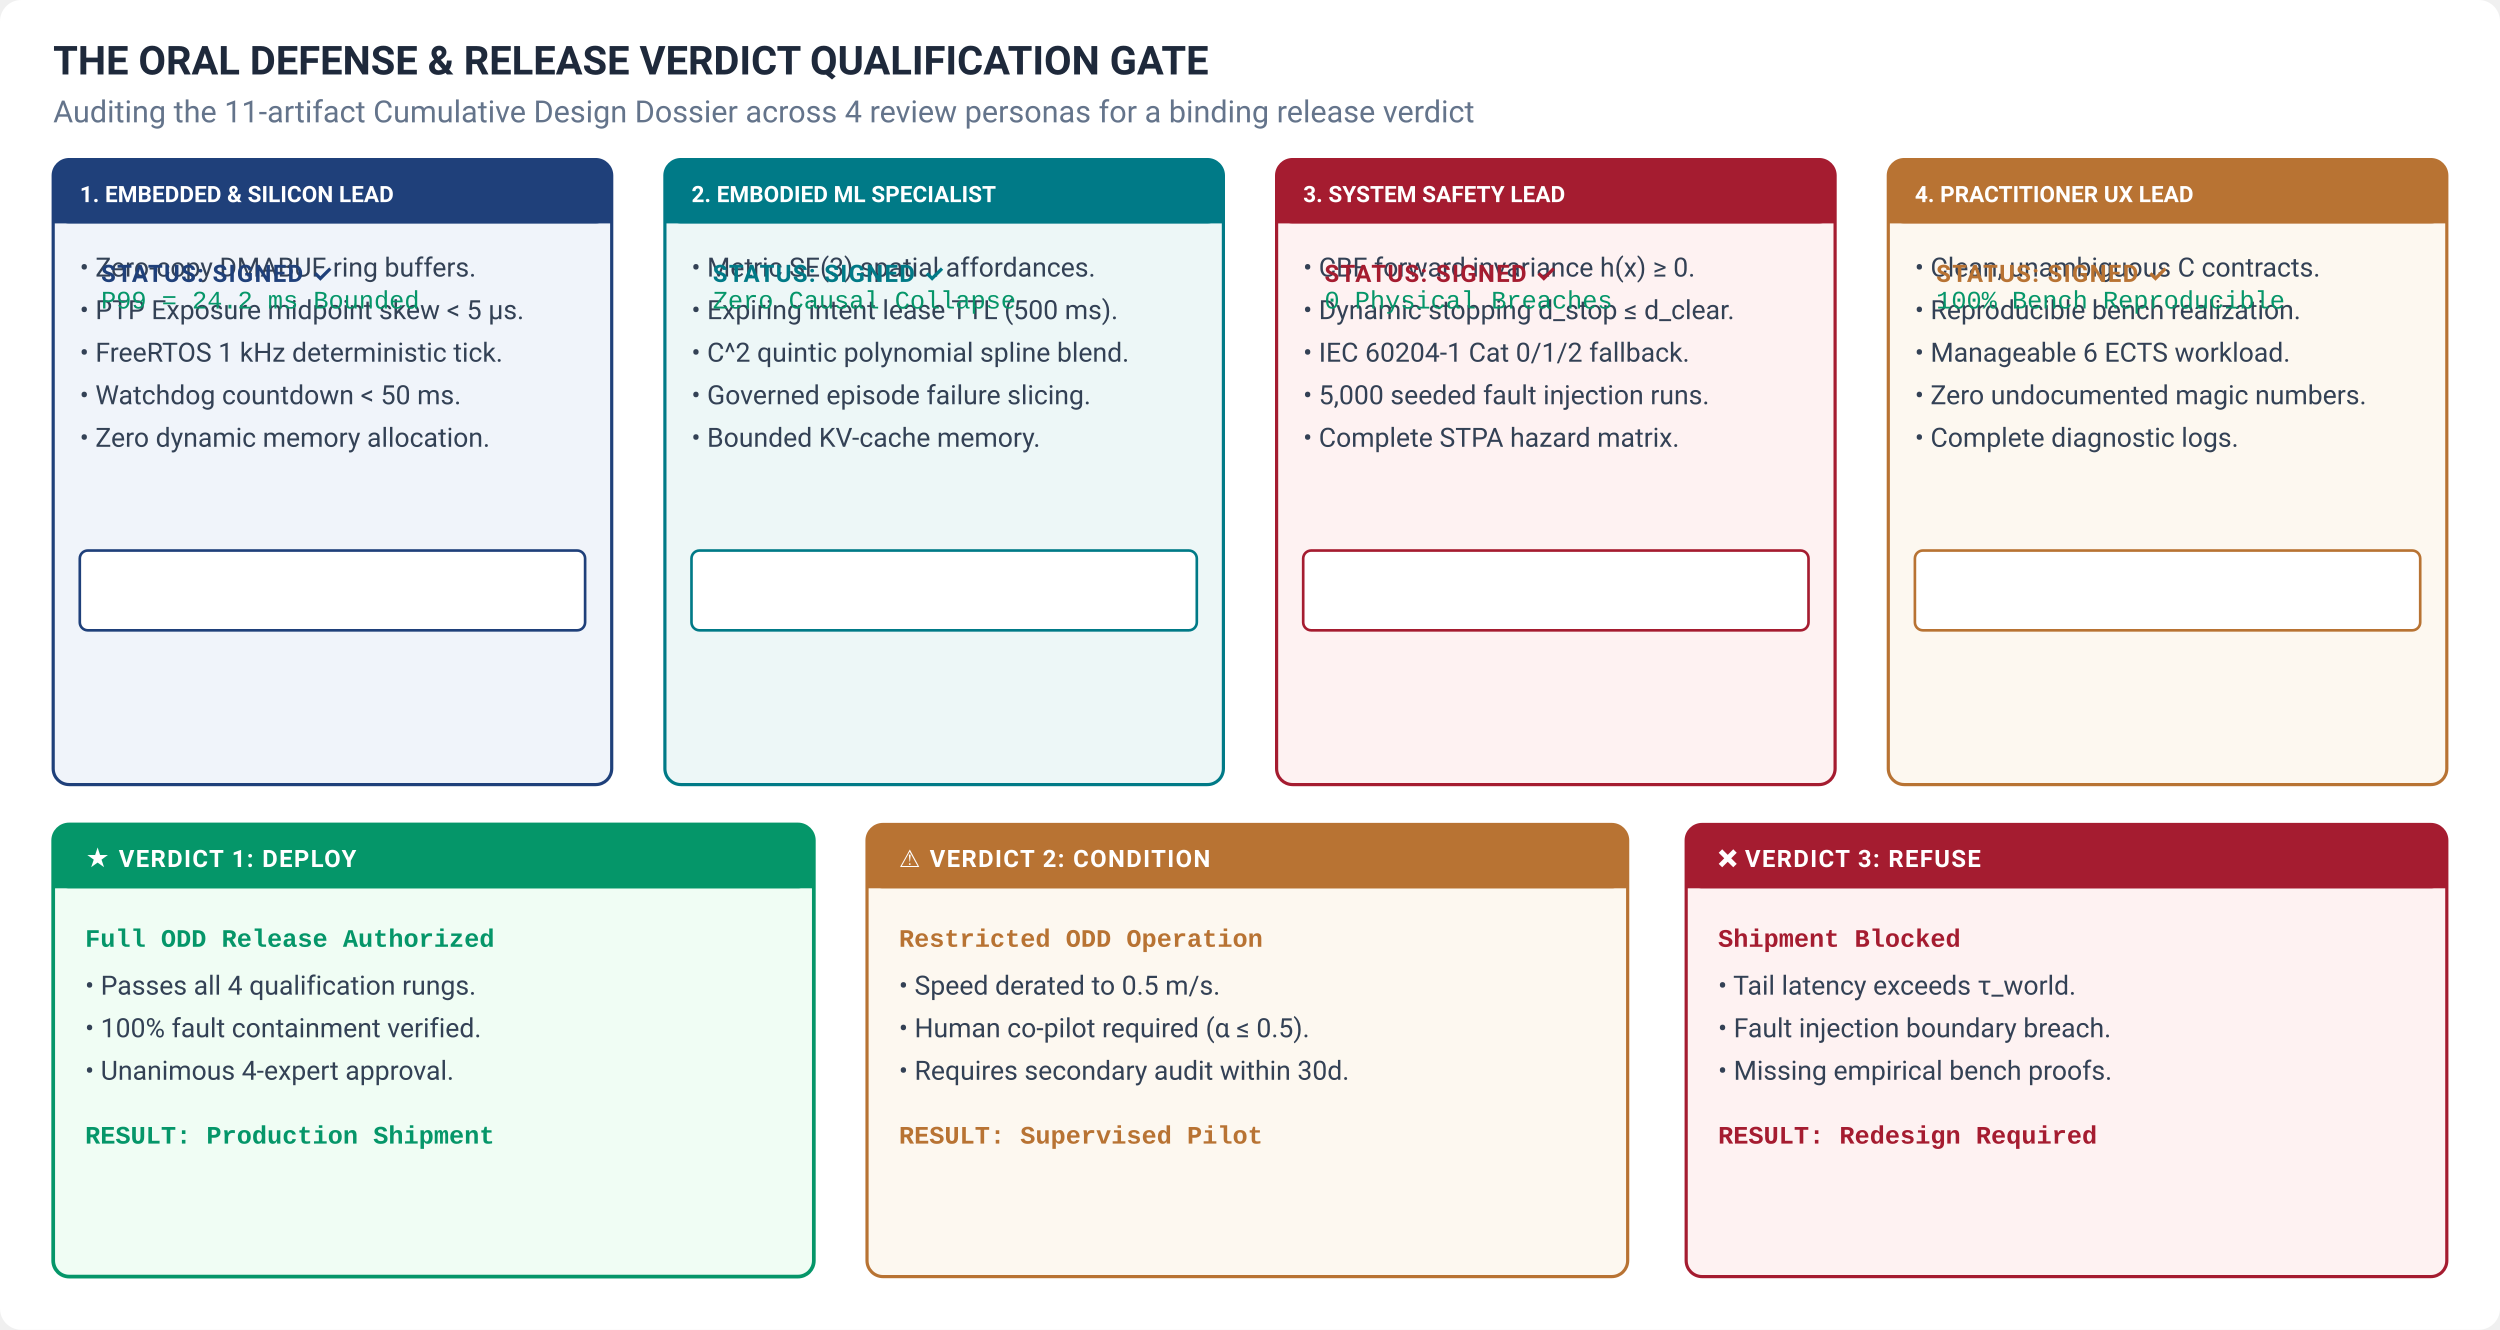
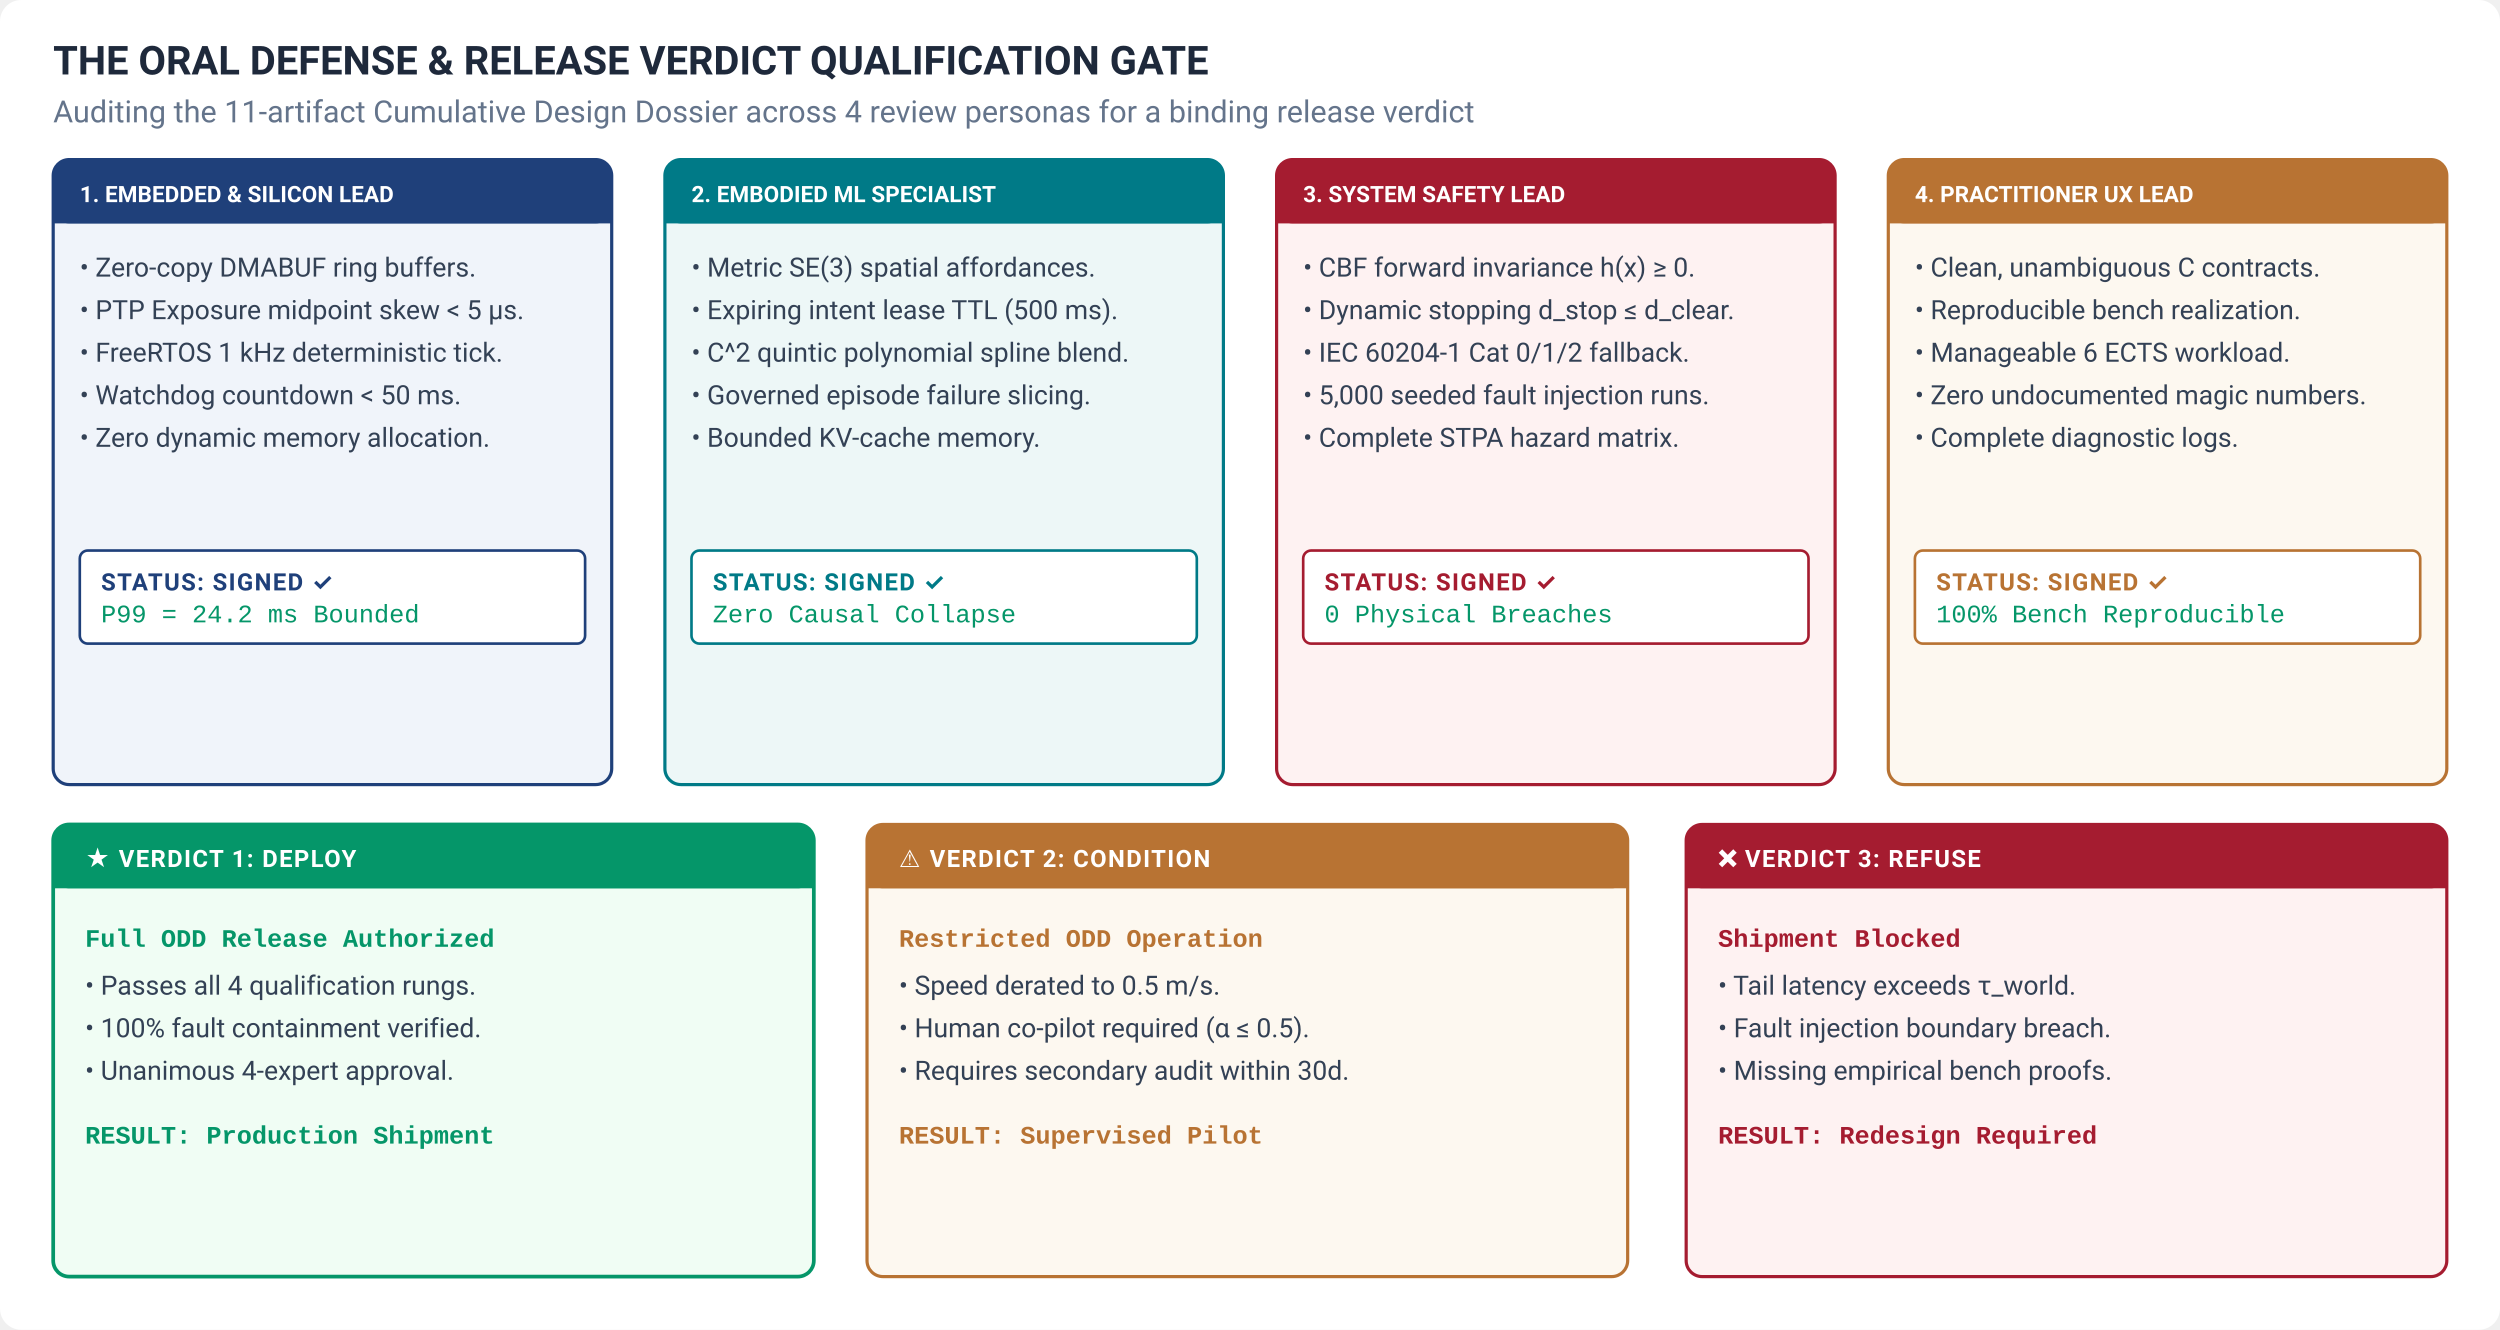
<svg xmlns="http://www.w3.org/2000/svg" viewBox="0 0 940 500" width="100%" height="100%">
  <defs>
    <style>
      .title { font-family: -apple-system, BlinkMacSystemFont, "Segoe UI", Roboto, Helvetica, Arial, sans-serif; font-size: 15px; font-weight: 700; fill: #1E293B; }
      .subtitle { font-family: -apple-system, BlinkMacSystemFont, "Segoe UI", Roboto, Helvetica, Arial, sans-serif; font-size: 11.5px; fill: #64748B; }
      .box-title { font-family: -apple-system, BlinkMacSystemFont, "Segoe UI", Roboto, Helvetica, Arial, sans-serif; font-size: 12px; font-weight: 700; }
      .body-txt { font-family: -apple-system, BlinkMacSystemFont, "Segoe UI", Roboto, Helvetica, Arial, sans-serif; font-size: 10px; fill: #334155; line-height: 1.4; }
      .mono-txt { font-family: "SFMono-Regular", Menlo, Monaco, Consolas, "Liberation Mono", "Courier New", monospace; font-size: 9.5px; }
      .badge-txt { font-family: -apple-system, BlinkMacSystemFont, "Segoe UI", Roboto, Helvetica, Arial, sans-serif; font-size: 9px; font-weight: 700; text-transform: uppercase; letter-spacing: 0.5px; }
      .tag-txt { font-family: -apple-system, BlinkMacSystemFont, "Segoe UI", Roboto, Helvetica, Arial, sans-serif; font-size: 8.5px; font-weight: 700; }
    </style>
    <marker id="arr-axis" viewBox="0 0 10 10" refX="6" refY="5" markerWidth="6" markerHeight="6" orient="auto-start-reverse">
      <path d="M 0 1.5 L 8 5 L 0 8.5 z" fill="#475569" />
    </marker>
  </defs>
  <rect width="940" height="500" fill="#FFFFFF" rx="8" />
  <text class="title" x="20" y="28">THE ORAL DEFENSE &amp; RELEASE VERDICT QUALIFICATION GATE</text>
  <text class="subtitle" x="20" y="46">Auditing the 11-artifact Cumulative Design Dossier across 4 review personas for a binding release verdict</text>
  <g transform="translate(20, 60)">
    <g transform="translate(0, 0)">
      <rect width="210" height="235" rx="6" fill="#F0F4FA" stroke="#1F407A" stroke-width="1.2" />
      <rect x="0" y="0" width="210" height="24" rx="6" fill="#1F407A" />
      <rect x="0" y="18" width="210" height="6" fill="#1F407A" />
      <text class="tag-txt" x="10" y="16" fill="#FFFFFF">1. EMBEDDED &amp; SILICON LEAD</text>
      <g transform="translate(10, 32)">
        <text class="body-txt" x="0" y="12">
          <tspan x="0" dy="0">• Zero-copy DMABUF ring buffers.</tspan>
          <tspan x="0" dy="16">• PTP Exposure midpoint skew &lt; 5 μs.</tspan>
          <tspan x="0" dy="16">• FreeRTOS 1 kHz deterministic tick.</tspan>
          <tspan x="0" dy="16">• Watchdog countdown &lt; 50 ms.</tspan>
          <tspan x="0" dy="16">• Zero dynamic memory allocation.</tspan>
        </text>
-         <rect y="115" width="190" height="30" rx="3" fill="#FFFFFF" stroke="#1F407A" stroke-width="1" />
-         <text class="badge-txt" x="8" y="14" fill="#1F407A">STATUS: SIGNED ✓</text>
-         <text class="mono-txt" x="8" y="24" fill="#059669">P99 = 24.2 ms Bounded</text>
+         <g transform="translate(0, 115)">
+           <rect width="190" height="35" rx="3" fill="#FFFFFF" stroke="#1F407A" stroke-width="1" />
+           <text class="badge-txt" x="8" y="15" fill="#1F407A">STATUS: SIGNED ✓</text>
+           <text class="mono-txt" x="8" y="27" fill="#059669">P99 = 24.2 ms Bounded</text>
+         </g>
      </g>
    </g>
    <g transform="translate(230, 0)">
      <rect width="210" height="235" rx="6" fill="#EDF7F7" stroke="#007A87" stroke-width="1.2" />
      <rect x="0" y="0" width="210" height="24" rx="6" fill="#007A87" />
      <rect x="0" y="18" width="210" height="6" fill="#007A87" />
      <text class="tag-txt" x="10" y="16" fill="#FFFFFF">2. EMBODIED ML SPECIALIST</text>
      <g transform="translate(10, 32)">
        <text class="body-txt" x="0" y="12">
          <tspan x="0" dy="0">• Metric SE(3) spatial affordances.</tspan>
          <tspan x="0" dy="16">• Expiring intent lease TTL (500 ms).</tspan>
          <tspan x="0" dy="16">• C^2 quintic polynomial spline blend.</tspan>
          <tspan x="0" dy="16">• Governed episode failure slicing.</tspan>
          <tspan x="0" dy="16">• Bounded KV-cache memory.</tspan>
        </text>
-         <rect y="115" width="190" height="30" rx="3" fill="#FFFFFF" stroke="#007A87" stroke-width="1" />
-         <text class="badge-txt" x="8" y="14" fill="#007A87">STATUS: SIGNED ✓</text>
-         <text class="mono-txt" x="8" y="24" fill="#059669">Zero Causal Collapse</text>
+         <g transform="translate(0, 115)">
+           <rect width="190" height="35" rx="3" fill="#FFFFFF" stroke="#007A87" stroke-width="1" />
+           <text class="badge-txt" x="8" y="15" fill="#007A87">STATUS: SIGNED ✓</text>
+           <text class="mono-txt" x="8" y="27" fill="#059669">Zero Causal Collapse</text>
+         </g>
      </g>
    </g>
    <g transform="translate(460, 0)">
      <rect width="210" height="235" rx="6" fill="#FEF2F2" stroke="#A51C30" stroke-width="1.2" />
      <rect x="0" y="0" width="210" height="24" rx="6" fill="#A51C30" />
      <rect x="0" y="18" width="210" height="6" fill="#A51C30" />
      <text class="tag-txt" x="10" y="16" fill="#FFFFFF">3. SYSTEM SAFETY LEAD</text>
      <g transform="translate(10, 32)">
        <text class="body-txt" x="0" y="12">
          <tspan x="0" dy="0">• CBF forward invariance h(x) ≥ 0.</tspan>
          <tspan x="0" dy="16">• Dynamic stopping d_stop ≤ d_clear.</tspan>
          <tspan x="0" dy="16">• IEC 60204-1 Cat 0/1/2 fallback.</tspan>
          <tspan x="0" dy="16">• 5,000 seeded fault injection runs.</tspan>
          <tspan x="0" dy="16">• Complete STPA hazard matrix.</tspan>
        </text>
-         <rect y="115" width="190" height="30" rx="3" fill="#FFFFFF" stroke="#A51C30" stroke-width="1" />
-         <text class="badge-txt" x="8" y="14" fill="#A51C30">STATUS: SIGNED ✓</text>
-         <text class="mono-txt" x="8" y="24" fill="#059669">0 Physical Breaches</text>
+         <g transform="translate(0, 115)">
+           <rect width="190" height="35" rx="3" fill="#FFFFFF" stroke="#A51C30" stroke-width="1" />
+           <text class="badge-txt" x="8" y="15" fill="#A51C30">STATUS: SIGNED ✓</text>
+           <text class="mono-txt" x="8" y="27" fill="#059669">0 Physical Breaches</text>
+         </g>
      </g>
    </g>
    <g transform="translate(690, 0)">
      <rect width="210" height="235" rx="6" fill="#FDF8F0" stroke="#B87333" stroke-width="1.2" />
      <rect x="0" y="0" width="210" height="24" rx="6" fill="#B87333" />
      <rect x="0" y="18" width="210" height="6" fill="#B87333" />
      <text class="tag-txt" x="10" y="16" fill="#FFFFFF">4. PRACTITIONER UX LEAD</text>
      <g transform="translate(10, 32)">
        <text class="body-txt" x="0" y="12">
          <tspan x="0" dy="0">• Clean, unambiguous C contracts.</tspan>
          <tspan x="0" dy="16">• Reproducible bench realization.</tspan>
          <tspan x="0" dy="16">• Manageable 6 ECTS workload.</tspan>
          <tspan x="0" dy="16">• Zero undocumented magic numbers.</tspan>
          <tspan x="0" dy="16">• Complete diagnostic logs.</tspan>
        </text>
-         <rect y="115" width="190" height="30" rx="3" fill="#FFFFFF" stroke="#B87333" stroke-width="1" />
-         <text class="badge-txt" x="8" y="14" fill="#B87333">STATUS: SIGNED ✓</text>
-         <text class="mono-txt" x="8" y="24" fill="#059669">100% Bench Reproducible</text>
+         <g transform="translate(0, 115)">
+           <rect width="190" height="35" rx="3" fill="#FFFFFF" stroke="#B87333" stroke-width="1" />
+           <text class="badge-txt" x="8" y="15" fill="#B87333">STATUS: SIGNED ✓</text>
+           <text class="mono-txt" x="8" y="27" fill="#059669">100% Bench Reproducible</text>
+         </g>
      </g>
    </g>
  </g>
  <g transform="translate(20, 310)">
    <g transform="translate(0, 0)">
      <rect width="286" height="170" rx="6" fill="#F0FDF4" stroke="#059669" stroke-width="1.4" />
      <rect x="0" y="0" width="286" height="24" rx="6" fill="#059669" />
      <rect x="0" y="18" width="286" height="6" fill="#059669" />
      <text class="badge-txt" x="12" y="16" fill="#FFFFFF">★ VERDICT 1: DEPLOY</text>
      <g transform="translate(12, 34)">
        <text class="mono-txt" x="0" y="12" fill="#059669" font-weight="700">Full ODD Release Authorized</text>
        <text class="body-txt" x="0" y="30">• Passes all 4 qualification rungs.</text>
        <text class="body-txt" x="0" y="46">• 100% fault containment verified.</text>
        <text class="body-txt" x="0" y="62">• Unanimous 4-expert approval.</text>
        <text class="mono-txt" x="0" y="86" fill="#059669" font-weight="700">RESULT: Production Shipment</text>
      </g>
    </g>
    <g transform="translate(306, 0)">
      <rect width="286" height="170" rx="6" fill="#FDF8F0" stroke="#B87333" stroke-width="1.2" />
      <rect x="0" y="0" width="286" height="24" rx="6" fill="#B87333" />
      <rect x="0" y="18" width="286" height="6" fill="#B87333" />
      <text class="badge-txt" x="12" y="16" fill="#FFFFFF">⚠️ VERDICT 2: CONDITION</text>
      <g transform="translate(12, 34)">
        <text class="mono-txt" x="0" y="12" fill="#B87333" font-weight="700">Restricted ODD Operation</text>
        <text class="body-txt" x="0" y="30">• Speed derated to 0.5 m/s.</text>
        <text class="body-txt" x="0" y="46">• Human co-pilot required (α ≤ 0.5).</text>
        <text class="body-txt" x="0" y="62">• Requires secondary audit within 30d.</text>
        <text class="mono-txt" x="0" y="86" fill="#B87333" font-weight="700">RESULT: Supervised Pilot</text>
      </g>
    </g>
    <g transform="translate(614, 0)">
      <rect width="286" height="170" rx="6" fill="#FEF2F2" stroke="#A51C30" stroke-width="1.2" />
      <rect x="0" y="0" width="286" height="24" rx="6" fill="#A51C30" />
      <rect x="0" y="18" width="286" height="6" fill="#A51C30" />
      <text class="badge-txt" x="12" y="16" fill="#FFFFFF">❌ VERDICT 3: REFUSE</text>
      <g transform="translate(12, 34)">
        <text class="mono-txt" x="0" y="12" fill="#A51C30" font-weight="700">Shipment Blocked</text>
        <text class="body-txt" x="0" y="30">• Tail latency exceeds τ_world.</text>
        <text class="body-txt" x="0" y="46">• Fault injection boundary breach.</text>
        <text class="body-txt" x="0" y="62">• Missing empirical bench proofs.</text>
        <text class="mono-txt" x="0" y="86" fill="#A51C30" font-weight="700">RESULT: Redesign Required</text>
      </g>
    </g>
  </g>
</svg>
